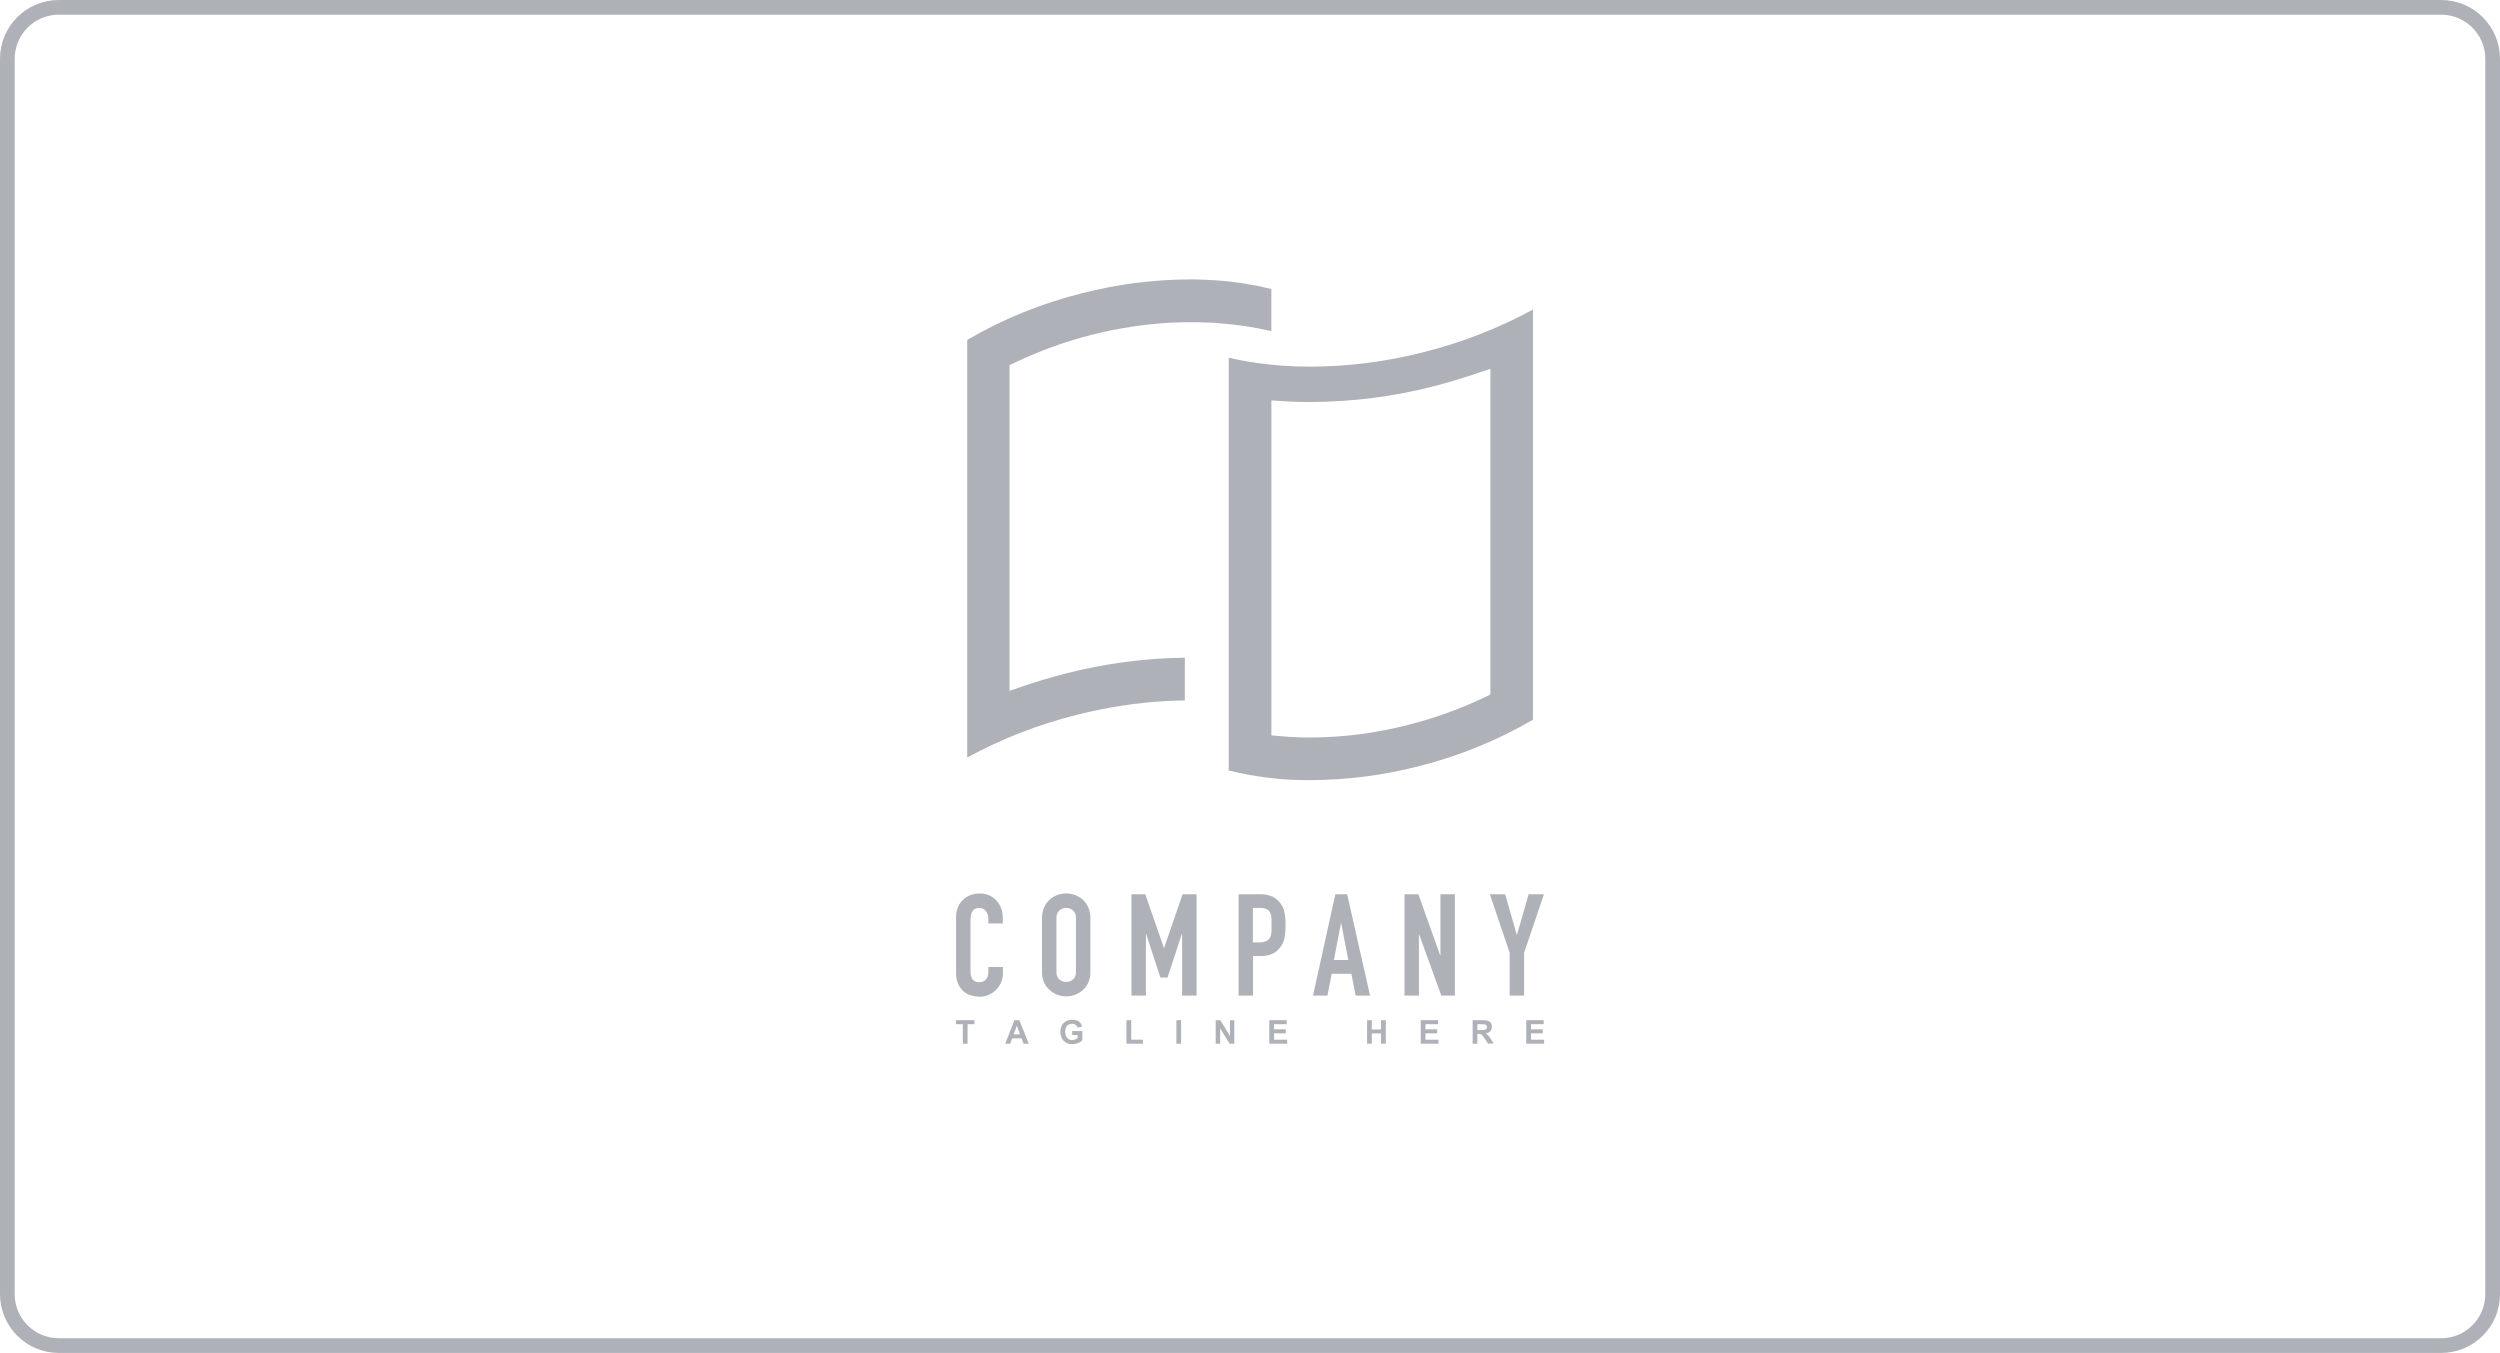
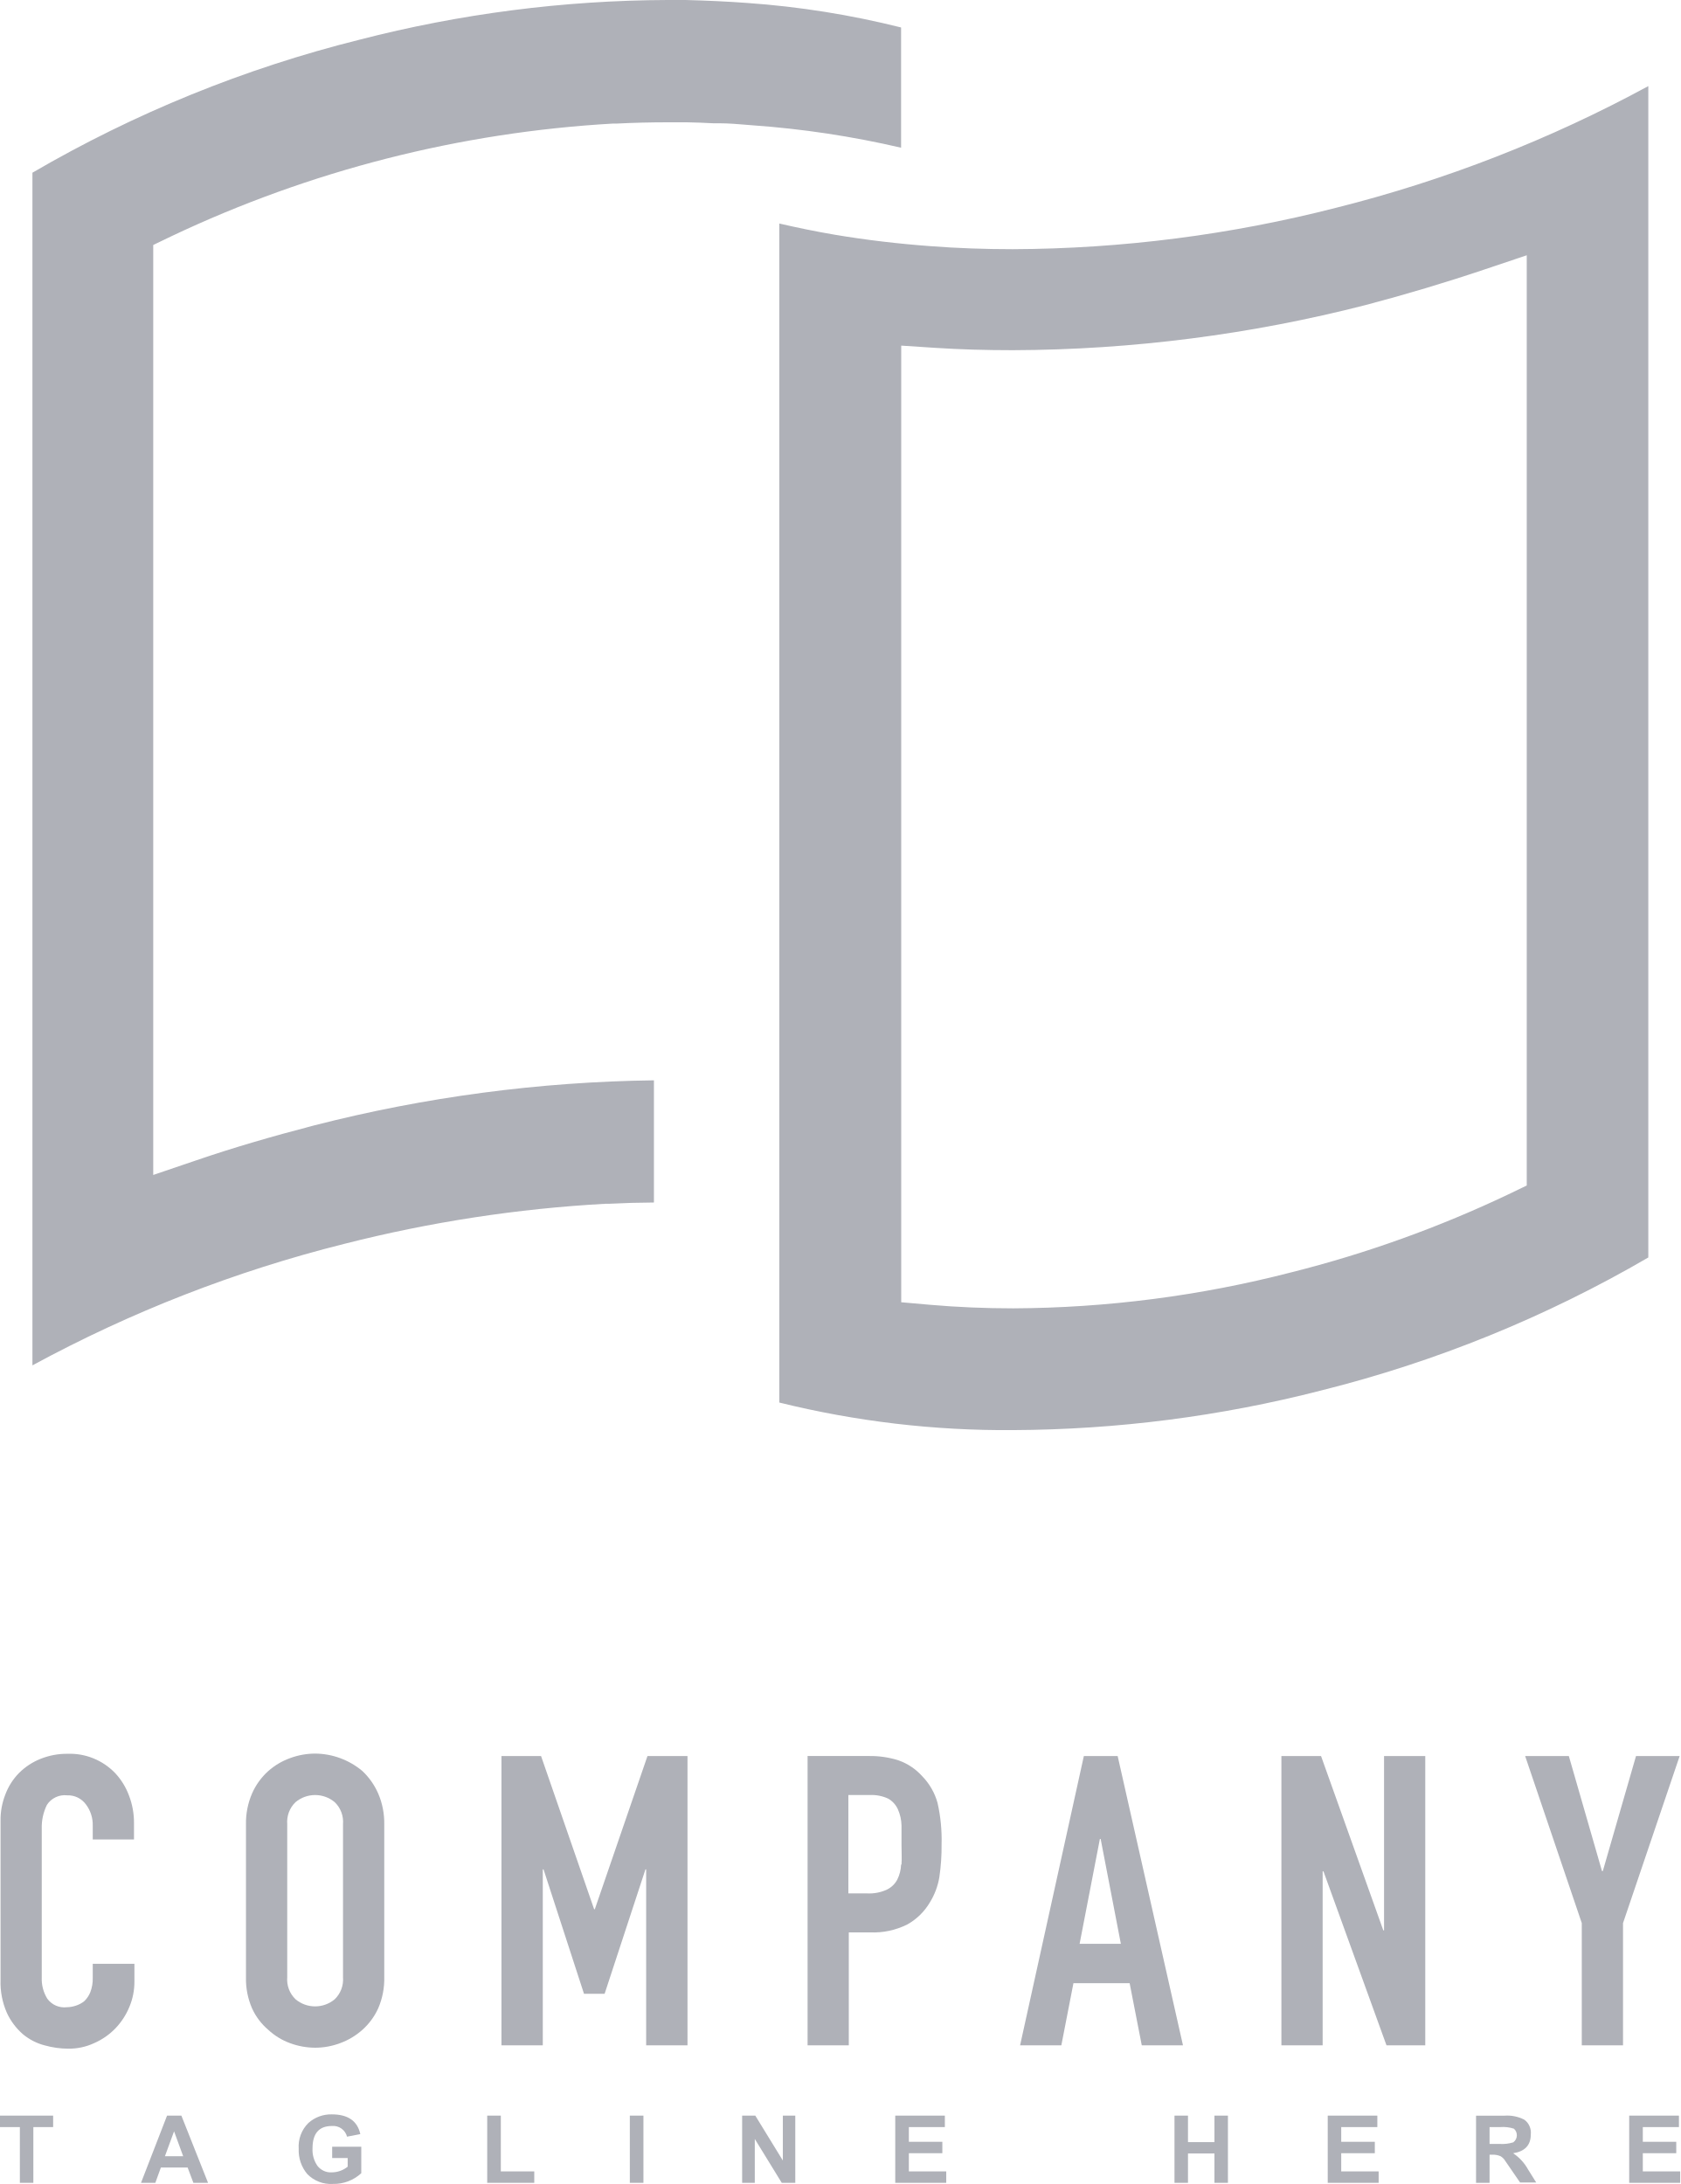
- <svg xmlns="http://www.w3.org/2000/svg" width="170" height="92" viewBox="0 0 170 92" fill="none">
-   <rect x="0.5" y="0.5" width="169" height="91" rx="3.5" stroke="#AFB1B8" />
-   <path fill-rule="evenodd" clip-rule="evenodd" d="M82.114 21.934H81.977C81.767 21.922 81.557 21.917 81.347 21.912H81.347H81.327H80.892C80.495 21.912 80.09 21.922 79.688 21.942C79.657 21.94 79.627 21.94 79.597 21.942C75.952 22.149 72.382 23.059 69.081 24.625L68.648 24.833V46.975L69.66 46.631C70.548 46.326 71.494 46.051 72.473 45.797C75.119 45.118 77.837 44.757 80.568 44.722V47.631C80.206 47.633 79.855 47.643 79.503 47.661H79.419C77.317 47.776 75.232 48.097 73.191 48.617C70.607 49.264 68.114 50.236 65.772 51.509V23.112C68.205 21.693 70.825 20.627 73.556 19.946C75.953 19.327 78.417 19.009 80.892 19H81.319C81.83 19.013 82.329 19.036 82.797 19.071C84.03 19.158 85.253 19.353 86.452 19.654V22.517C85.287 22.245 84.103 22.067 82.91 21.983C82.886 21.981 82.862 21.979 82.838 21.977C82.591 21.956 82.344 21.934 82.114 21.934ZM87.153 24.861C87.788 24.91 88.445 24.933 89.111 24.933C91.713 24.923 94.303 24.591 96.824 23.943C99.407 23.294 101.899 22.322 104.241 21.05V48.94C101.807 50.358 99.185 51.424 96.455 52.106C94.057 52.723 91.593 53.039 89.118 53.05C87.243 53.065 85.374 52.844 83.553 52.394V24.322C83.983 24.422 84.426 24.513 84.876 24.589C85.615 24.714 86.394 24.805 87.153 24.861ZM101.347 25.078L100.335 25.418C99.404 25.731 98.466 26.011 97.522 26.26C94.775 26.966 91.951 27.328 89.116 27.338C88.456 27.338 87.849 27.32 87.262 27.282L86.455 27.229V47.318V50.006L87.148 50.067C87.79 50.123 88.453 50.151 89.121 50.151C91.354 50.141 93.578 49.853 95.741 49.294C97.522 48.847 99.255 48.224 100.914 47.435L101.347 47.226V25.078Z" fill="#AFB1B8" />
-   <path d="M67.737 61.212C67.592 61.062 67.416 60.943 67.222 60.865C67.028 60.786 66.82 60.75 66.611 60.757C66.389 60.754 66.168 60.796 65.961 60.879C65.772 60.955 65.6 61.068 65.455 61.212C65.312 61.357 65.201 61.53 65.129 61.721C65.05 61.921 65.01 62.134 65.013 62.349V66.143C65.004 66.41 65.055 66.676 65.162 66.921C65.251 67.116 65.381 67.289 65.541 67.43C65.693 67.558 65.871 67.65 66.062 67.699C66.247 67.751 66.438 67.778 66.629 67.778C66.84 67.78 67.049 67.735 67.241 67.646C67.431 67.563 67.603 67.444 67.747 67.295C67.888 67.148 68.001 66.975 68.079 66.786C68.16 66.595 68.201 66.389 68.2 66.181V65.757H67.208V66.095C67.211 66.21 67.192 66.325 67.15 66.433C67.118 66.514 67.069 66.587 67.006 66.647C66.945 66.696 66.874 66.733 66.799 66.756C66.732 66.778 66.662 66.79 66.591 66.791C66.503 66.802 66.413 66.788 66.331 66.753C66.249 66.717 66.179 66.66 66.126 66.588C66.032 66.436 65.986 66.258 65.994 66.079V62.542C65.988 62.346 66.03 62.151 66.116 61.975C66.167 61.895 66.24 61.831 66.326 61.791C66.412 61.75 66.507 61.735 66.601 61.746C66.687 61.743 66.772 61.761 66.849 61.798C66.926 61.836 66.993 61.891 67.044 61.96C67.155 62.106 67.213 62.285 67.208 62.469V62.797H68.19V62.41C68.192 62.183 68.151 61.958 68.069 61.746C67.995 61.548 67.882 61.366 67.737 61.212Z" fill="#AFB1B8" />
-   <path d="M73.629 61.169C73.313 60.902 72.914 60.755 72.501 60.752C72.299 60.753 72.098 60.789 71.909 60.859C71.716 60.928 71.538 61.033 71.385 61.169C71.221 61.317 71.09 61.498 71.001 61.701C70.901 61.932 70.852 62.183 70.856 62.435V66.074C70.85 66.33 70.899 66.585 71.001 66.82C71.09 67.015 71.222 67.189 71.385 67.328C71.537 67.469 71.715 67.578 71.909 67.648C72.098 67.718 72.299 67.754 72.501 67.755C72.703 67.755 72.903 67.719 73.093 67.648C73.29 67.577 73.472 67.468 73.629 67.328C73.787 67.186 73.915 67.013 74.003 66.82C74.105 66.585 74.154 66.33 74.147 66.074V62.435C74.152 62.183 74.103 61.932 74.003 61.701C73.915 61.5 73.788 61.319 73.629 61.169ZM73.166 66.074C73.174 66.171 73.161 66.269 73.127 66.36C73.093 66.451 73.039 66.533 72.969 66.601C72.838 66.711 72.672 66.771 72.502 66.771C72.331 66.771 72.166 66.711 72.035 66.601C71.965 66.533 71.911 66.451 71.877 66.36C71.843 66.269 71.829 66.171 71.838 66.074V62.435C71.829 62.339 71.843 62.241 71.877 62.15C71.911 62.059 71.965 61.976 72.035 61.909C72.166 61.799 72.331 61.739 72.502 61.739C72.672 61.739 72.838 61.799 72.969 61.909C73.039 61.976 73.093 62.059 73.127 62.15C73.161 62.241 73.174 62.339 73.166 62.435V66.074Z" fill="#AFB1B8" />
-   <path d="M81.367 67.699V60.811H80.414L79.161 64.457H79.144L77.881 60.811H76.938V67.699H77.922V63.509H77.939L78.903 66.471H79.394L80.365 63.509H80.383V67.699H81.367Z" fill="#AFB1B8" />
-   <path d="M86.958 61.294C86.806 61.124 86.615 60.994 86.401 60.917C86.171 60.842 85.93 60.806 85.688 60.81H84.226V67.699H85.207V65.009H85.713C86.02 65.023 86.324 64.958 86.599 64.821C86.822 64.697 87.008 64.515 87.138 64.294C87.251 64.111 87.328 63.907 87.363 63.694C87.401 63.435 87.419 63.173 87.416 62.911C87.425 62.58 87.393 62.249 87.32 61.927C87.254 61.688 87.13 61.471 86.958 61.294ZM86.452 63.394C86.448 63.519 86.417 63.641 86.361 63.753C86.305 63.859 86.216 63.943 86.108 63.994C85.963 64.059 85.804 64.089 85.645 64.081H85.197V61.739H85.703C85.856 61.731 86.007 61.761 86.146 61.825C86.248 61.883 86.328 61.972 86.376 62.079C86.43 62.2 86.459 62.331 86.462 62.463C86.462 62.608 86.462 62.761 86.462 62.921C86.462 63.081 86.472 63.247 86.462 63.394H86.452Z" fill="#AFB1B8" />
-   <path d="M91.608 60.811H90.803L89.285 67.699H90.267L90.555 66.219H91.894L92.182 67.699H93.163L91.608 60.811ZM90.702 65.281L91.185 62.784H91.203L91.684 65.281H90.702Z" fill="#AFB1B8" />
-   <path d="M97.95 64.961H97.932L96.45 60.811H95.506V67.699H96.487V63.557H96.508L98.008 67.699H98.931V60.811H97.95V64.961Z" fill="#AFB1B8" />
-   <path d="M103.948 60.811L103.158 63.549H103.138L102.349 60.811H101.309L102.657 64.788V67.699H103.639V64.788L104.987 60.811H103.948Z" fill="#AFB1B8" />
-   <path d="M65 69.644H65.473V70.972H65.794V69.644H66.265V69.372H65V69.644Z" fill="#AFB1B8" />
-   <path d="M68.977 69.372L68.357 70.972H68.698L68.83 70.608H69.468L69.604 70.972H69.953L69.318 69.372H68.977ZM68.926 70.339L69.144 69.746L69.361 70.339H68.926Z" fill="#AFB1B8" />
-   <path d="M72.908 70.382H73.277V70.588C73.169 70.675 73.036 70.722 72.898 70.723C72.833 70.727 72.769 70.715 72.71 70.688C72.651 70.661 72.599 70.621 72.559 70.57C72.474 70.448 72.432 70.302 72.44 70.153C72.44 69.797 72.594 69.619 72.9 69.619C72.981 69.611 73.062 69.632 73.128 69.679C73.194 69.726 73.242 69.795 73.262 69.874L73.578 69.812C73.51 69.5 73.285 69.342 72.9 69.342C72.695 69.337 72.495 69.41 72.341 69.548C72.261 69.628 72.198 69.724 72.159 69.83C72.119 69.936 72.103 70.05 72.111 70.163C72.102 70.382 72.175 70.597 72.316 70.764C72.394 70.844 72.489 70.907 72.594 70.948C72.699 70.988 72.811 71.005 72.923 70.998C73.173 71.004 73.416 70.913 73.601 70.743V70.113H72.908V70.382Z" fill="#AFB1B8" />
-   <path d="M76.923 69.372H76.599V70.972H77.719V70.7H76.923V69.372Z" fill="#AFB1B8" />
-   <path d="M80.317 69.372H79.994V70.972H80.317V69.372Z" fill="#AFB1B8" />
-   <path d="M83.636 70.441L82.981 69.372H82.668V70.972H82.969V69.927L83.611 70.972H83.933V69.372H83.636V70.441Z" fill="#AFB1B8" />
-   <path d="M86.637 70.267H87.434V69.995H86.637V69.644H87.494V69.372H86.313V70.972H87.527V70.7H86.637V70.267Z" fill="#AFB1B8" />
-   <path d="M93.912 70.003H93.282V69.372H92.961V70.972H93.282V70.273H93.912V70.972H94.234V69.372H93.912V70.003Z" fill="#AFB1B8" />
-   <path d="M96.93 70.267H97.73V69.995H96.93V69.644H97.79V69.372H96.609V70.972H97.821V70.7H96.93V70.267Z" fill="#AFB1B8" />
-   <path d="M101.023 70.268C101.302 70.224 101.443 70.077 101.443 69.823C101.451 69.755 101.441 69.686 101.413 69.623C101.386 69.56 101.342 69.506 101.286 69.467C101.141 69.394 100.98 69.361 100.818 69.373H100.14V70.972H100.462V70.303H100.525C100.593 70.299 100.662 70.311 100.725 70.339C100.772 70.368 100.811 70.408 100.839 70.456L101.188 70.964H101.572L101.377 70.652C101.291 70.497 101.17 70.366 101.023 70.268ZM100.699 70.046H100.462V69.645H100.715C100.825 69.636 100.936 69.649 101.041 69.683C101.064 69.703 101.083 69.729 101.095 69.758C101.107 69.787 101.113 69.818 101.111 69.849C101.11 69.88 101.101 69.911 101.087 69.939C101.072 69.966 101.051 69.99 101.026 70.008C100.92 70.041 100.81 70.053 100.699 70.046Z" fill="#AFB1B8" />
-   <path d="M104.11 70.267H104.906V69.995H104.11V69.644H104.97V69.372H103.786V70.972H105V70.7H104.11V70.267Z" fill="#AFB1B8" />
+ <svg xmlns="http://www.w3.org/2000/svg" width="40" height="52" viewBox="0 0 40 52" fill="none">
+   <path fill-rule="evenodd" clip-rule="evenodd" d="M17.114 2.935H16.977C16.767 2.922 16.557 2.917 16.347 2.912H16.347H16.327H15.892C15.495 2.912 15.09 2.922 14.688 2.942C14.657 2.94 14.627 2.94 14.597 2.942C10.952 3.149 7.382 4.06 4.08 5.625L3.648 5.833V27.975L4.66 27.631C5.548 27.326 6.494 27.052 7.473 26.797C10.119 26.118 12.837 25.757 15.568 25.722V28.631C15.206 28.633 14.855 28.643 14.503 28.661H14.419C12.318 28.776 10.232 29.097 8.191 29.617C5.607 30.264 3.114 31.236 0.772 32.509V4.112C3.205 2.693 5.825 1.627 8.556 0.946C10.953 0.327 13.417 0.009 15.892 0H16.319C16.83 0.013 17.329 0.036 17.797 0.071C19.03 0.158 20.253 0.353 21.452 0.654V3.517C20.287 3.246 19.103 3.067 17.91 2.983C17.886 2.981 17.862 2.979 17.838 2.977C17.591 2.956 17.344 2.935 17.114 2.935ZM22.153 5.861C22.788 5.91 23.445 5.933 24.111 5.933C26.712 5.923 29.303 5.591 31.824 4.943C34.407 4.294 36.899 3.322 39.241 2.05V29.94C36.807 31.358 34.185 32.424 31.455 33.106C29.057 33.723 26.593 34.039 24.118 34.05C22.243 34.065 20.374 33.844 18.553 33.394V5.322C18.983 5.421 19.426 5.513 19.876 5.589C20.615 5.714 21.394 5.805 22.153 5.861ZM36.347 6.078L35.335 6.418C34.404 6.731 33.466 7.011 32.522 7.26C29.775 7.966 26.951 8.328 24.116 8.338C23.456 8.338 22.849 8.32 22.262 8.282L21.455 8.229V28.318V31.006L22.148 31.067C22.79 31.123 23.453 31.151 24.121 31.151C26.354 31.141 28.578 30.853 30.741 30.294C32.522 29.847 34.255 29.224 35.914 28.435L36.347 28.226V6.078Z" fill="#AFB1B8" />
+   <path d="M2.737 42.212C2.592 42.062 2.416 41.943 2.222 41.865C2.028 41.786 1.82 41.75 1.611 41.757C1.389 41.754 1.168 41.796 0.961 41.879C0.772 41.955 0.6 42.068 0.455 42.212C0.312 42.357 0.201 42.53 0.129 42.721C0.05 42.921 0.01 43.134 0.013 43.349V47.143C0.004 47.41 0.055 47.676 0.162 47.921C0.251 48.116 0.381 48.289 0.541 48.43C0.693 48.557 0.871 48.65 1.062 48.699C1.247 48.751 1.438 48.778 1.629 48.778C1.84 48.78 2.05 48.735 2.241 48.646C2.431 48.563 2.603 48.444 2.747 48.295C2.888 48.148 3.001 47.975 3.079 47.786C3.16 47.595 3.201 47.389 3.2 47.181V46.757H2.208V47.095C2.211 47.21 2.192 47.325 2.15 47.433C2.118 47.514 2.069 47.587 2.006 47.647C1.945 47.696 1.874 47.733 1.799 47.756C1.732 47.778 1.662 47.79 1.591 47.791C1.503 47.802 1.413 47.788 1.331 47.753C1.249 47.717 1.179 47.66 1.126 47.588C1.032 47.436 0.986 47.258 0.994 47.08V43.542C0.988 43.346 1.03 43.151 1.116 42.975C1.167 42.895 1.24 42.831 1.326 42.791C1.412 42.75 1.507 42.735 1.601 42.746C1.687 42.743 1.772 42.761 1.849 42.798C1.926 42.836 1.993 42.891 2.044 42.96C2.155 43.106 2.213 43.285 2.208 43.469V43.797H3.19V43.41C3.192 43.183 3.151 42.958 3.069 42.746C2.995 42.548 2.883 42.366 2.737 42.212Z" fill="#AFB1B8" />
+   <path d="M8.629 42.169C8.313 41.902 7.914 41.755 7.501 41.752C7.299 41.753 7.098 41.789 6.909 41.859C6.716 41.928 6.538 42.033 6.385 42.169C6.221 42.317 6.09 42.498 6.001 42.701C5.901 42.932 5.851 43.183 5.856 43.435V47.074C5.849 47.33 5.899 47.585 6.001 47.819C6.09 48.015 6.222 48.189 6.385 48.328C6.537 48.469 6.715 48.578 6.909 48.648C7.098 48.718 7.299 48.754 7.501 48.755C7.703 48.755 7.903 48.719 8.093 48.648C8.29 48.577 8.472 48.468 8.629 48.328C8.787 48.186 8.915 48.013 9.003 47.819C9.105 47.585 9.154 47.33 9.148 47.074V43.435C9.152 43.183 9.103 42.932 9.003 42.701C8.915 42.5 8.788 42.319 8.629 42.169ZM8.166 47.074C8.174 47.171 8.161 47.269 8.127 47.36C8.093 47.451 8.039 47.533 7.969 47.601C7.838 47.711 7.673 47.771 7.502 47.771C7.331 47.771 7.166 47.711 7.035 47.601C6.965 47.533 6.911 47.451 6.877 47.36C6.843 47.269 6.83 47.171 6.838 47.074V43.435C6.83 43.339 6.843 43.241 6.877 43.15C6.911 43.059 6.965 42.976 7.035 42.909C7.166 42.799 7.331 42.739 7.502 42.739C7.673 42.739 7.838 42.799 7.969 42.909C8.039 42.976 8.093 43.059 8.127 43.15C8.161 43.241 8.174 43.339 8.166 43.435V47.074Z" fill="#AFB1B8" />
+   <path d="M16.367 48.699V41.811H15.414L14.161 45.457H14.144L12.881 41.811H11.938V48.699H12.922V44.509H12.94L13.903 47.471H14.394L15.366 44.509H15.383V48.699H16.367Z" fill="#AFB1B8" />
+   <path d="M21.958 42.294C21.806 42.124 21.615 41.994 21.401 41.917C21.171 41.842 20.93 41.806 20.688 41.81H19.226V48.699H20.207V46.009H20.713C21.02 46.023 21.324 45.958 21.599 45.821C21.822 45.697 22.008 45.515 22.138 45.294C22.251 45.111 22.328 44.907 22.363 44.694C22.401 44.435 22.419 44.173 22.416 43.911C22.425 43.58 22.393 43.249 22.32 42.927C22.254 42.688 22.13 42.471 21.958 42.294ZM21.452 44.394C21.448 44.519 21.417 44.641 21.361 44.753C21.305 44.859 21.216 44.943 21.108 44.994C20.963 45.059 20.804 45.089 20.645 45.081H20.197V42.739H20.703C20.856 42.731 21.008 42.761 21.146 42.825C21.247 42.883 21.328 42.972 21.376 43.079C21.43 43.2 21.459 43.331 21.462 43.463C21.462 43.608 21.462 43.761 21.462 43.921C21.462 44.081 21.472 44.247 21.462 44.394H21.452Z" fill="#AFB1B8" />
+   <path d="M26.608 41.811H25.803L24.285 48.699H25.267L25.555 47.219H26.893L27.182 48.699H28.163L26.608 41.811ZM25.702 46.281L26.185 43.784H26.203L26.684 46.281H25.702Z" fill="#AFB1B8" />
+   <path d="M32.95 45.961H32.932L31.45 41.811H30.506V48.699H31.488V44.557H31.508L33.008 48.699H33.931V41.811H32.95V45.961Z" fill="#AFB1B8" />
+   <path d="M38.948 41.811L38.158 44.549H38.138L37.349 41.811H36.309L37.657 45.788V48.699H38.639V45.788L39.987 41.811H38.948Z" fill="#AFB1B8" />
+   <path d="M0 50.645H0.473V51.972H0.794V50.645H1.265V50.372H0V50.645Z" fill="#AFB1B8" />
+   <path d="M3.977 50.372L3.357 51.972H3.698L3.83 51.608H4.467L4.604 51.972H4.953L4.318 50.372H3.977ZM3.926 51.339L4.144 50.746L4.361 51.339H3.926Z" fill="#AFB1B8" />
+   <path d="M7.908 51.382H8.277V51.588C8.169 51.675 8.036 51.722 7.898 51.723C7.833 51.727 7.769 51.715 7.71 51.688C7.651 51.661 7.599 51.621 7.559 51.57C7.474 51.449 7.432 51.302 7.44 51.153C7.44 50.797 7.594 50.619 7.9 50.619C7.981 50.611 8.062 50.633 8.128 50.679C8.194 50.726 8.242 50.795 8.262 50.873L8.578 50.812C8.51 50.5 8.285 50.342 7.9 50.342C7.695 50.337 7.495 50.41 7.341 50.548C7.261 50.628 7.198 50.724 7.159 50.83C7.119 50.937 7.103 51.05 7.111 51.163C7.102 51.382 7.175 51.597 7.316 51.764C7.394 51.844 7.489 51.907 7.594 51.947C7.699 51.988 7.811 52.005 7.923 51.998C8.173 52.005 8.417 51.913 8.601 51.743V51.113H7.908V51.382Z" fill="#AFB1B8" />
+   <path d="M11.923 50.372H11.599V51.972H12.719V51.7H11.923V50.372Z" fill="#AFB1B8" />
+   <path d="M15.318 50.372H14.994V51.972H15.318V50.372Z" fill="#AFB1B8" />
+   <path d="M18.637 51.441L17.981 50.372H17.668V51.972H17.969V50.927L18.611 51.972H18.933V50.372H18.637V51.441Z" fill="#AFB1B8" />
+   <path d="M21.637 51.267H22.434V50.995H21.637V50.645H22.494V50.372H21.313V51.972H22.527V51.7H21.637V51.267Z" fill="#AFB1B8" />
+   <path d="M28.912 51.003H28.282V50.372H27.961V51.972H28.282V51.273H28.912V51.972H29.233V50.372H28.912V51.003Z" fill="#AFB1B8" />
+   <path d="M31.93 51.267H32.73V50.995H31.93V50.645H32.79V50.372H31.609V51.972H32.821V51.7H31.93V51.267Z" fill="#AFB1B8" />
+   <path d="M36.023 51.268C36.301 51.224 36.443 51.077 36.443 50.823C36.451 50.755 36.441 50.686 36.413 50.623C36.386 50.56 36.342 50.506 36.286 50.467C36.142 50.394 35.98 50.361 35.818 50.373H35.14V51.972H35.462V51.303H35.525C35.593 51.299 35.662 51.311 35.725 51.339C35.772 51.368 35.811 51.408 35.839 51.456L36.188 51.964H36.572L36.377 51.652C36.291 51.497 36.17 51.366 36.023 51.268ZM35.699 51.046H35.462V50.645H35.715C35.825 50.636 35.936 50.649 36.041 50.683C36.064 50.703 36.083 50.729 36.095 50.758C36.107 50.787 36.113 50.818 36.111 50.849C36.11 50.88 36.101 50.911 36.087 50.938C36.072 50.966 36.051 50.99 36.026 51.008C35.92 51.041 35.81 51.053 35.699 51.046Z" fill="#AFB1B8" />
+   <path d="M39.11 51.267H39.906V50.995H39.11V50.645H39.97V50.372H38.786V51.972H40V51.7H39.11V51.267Z" fill="#AFB1B8" />
</svg>
